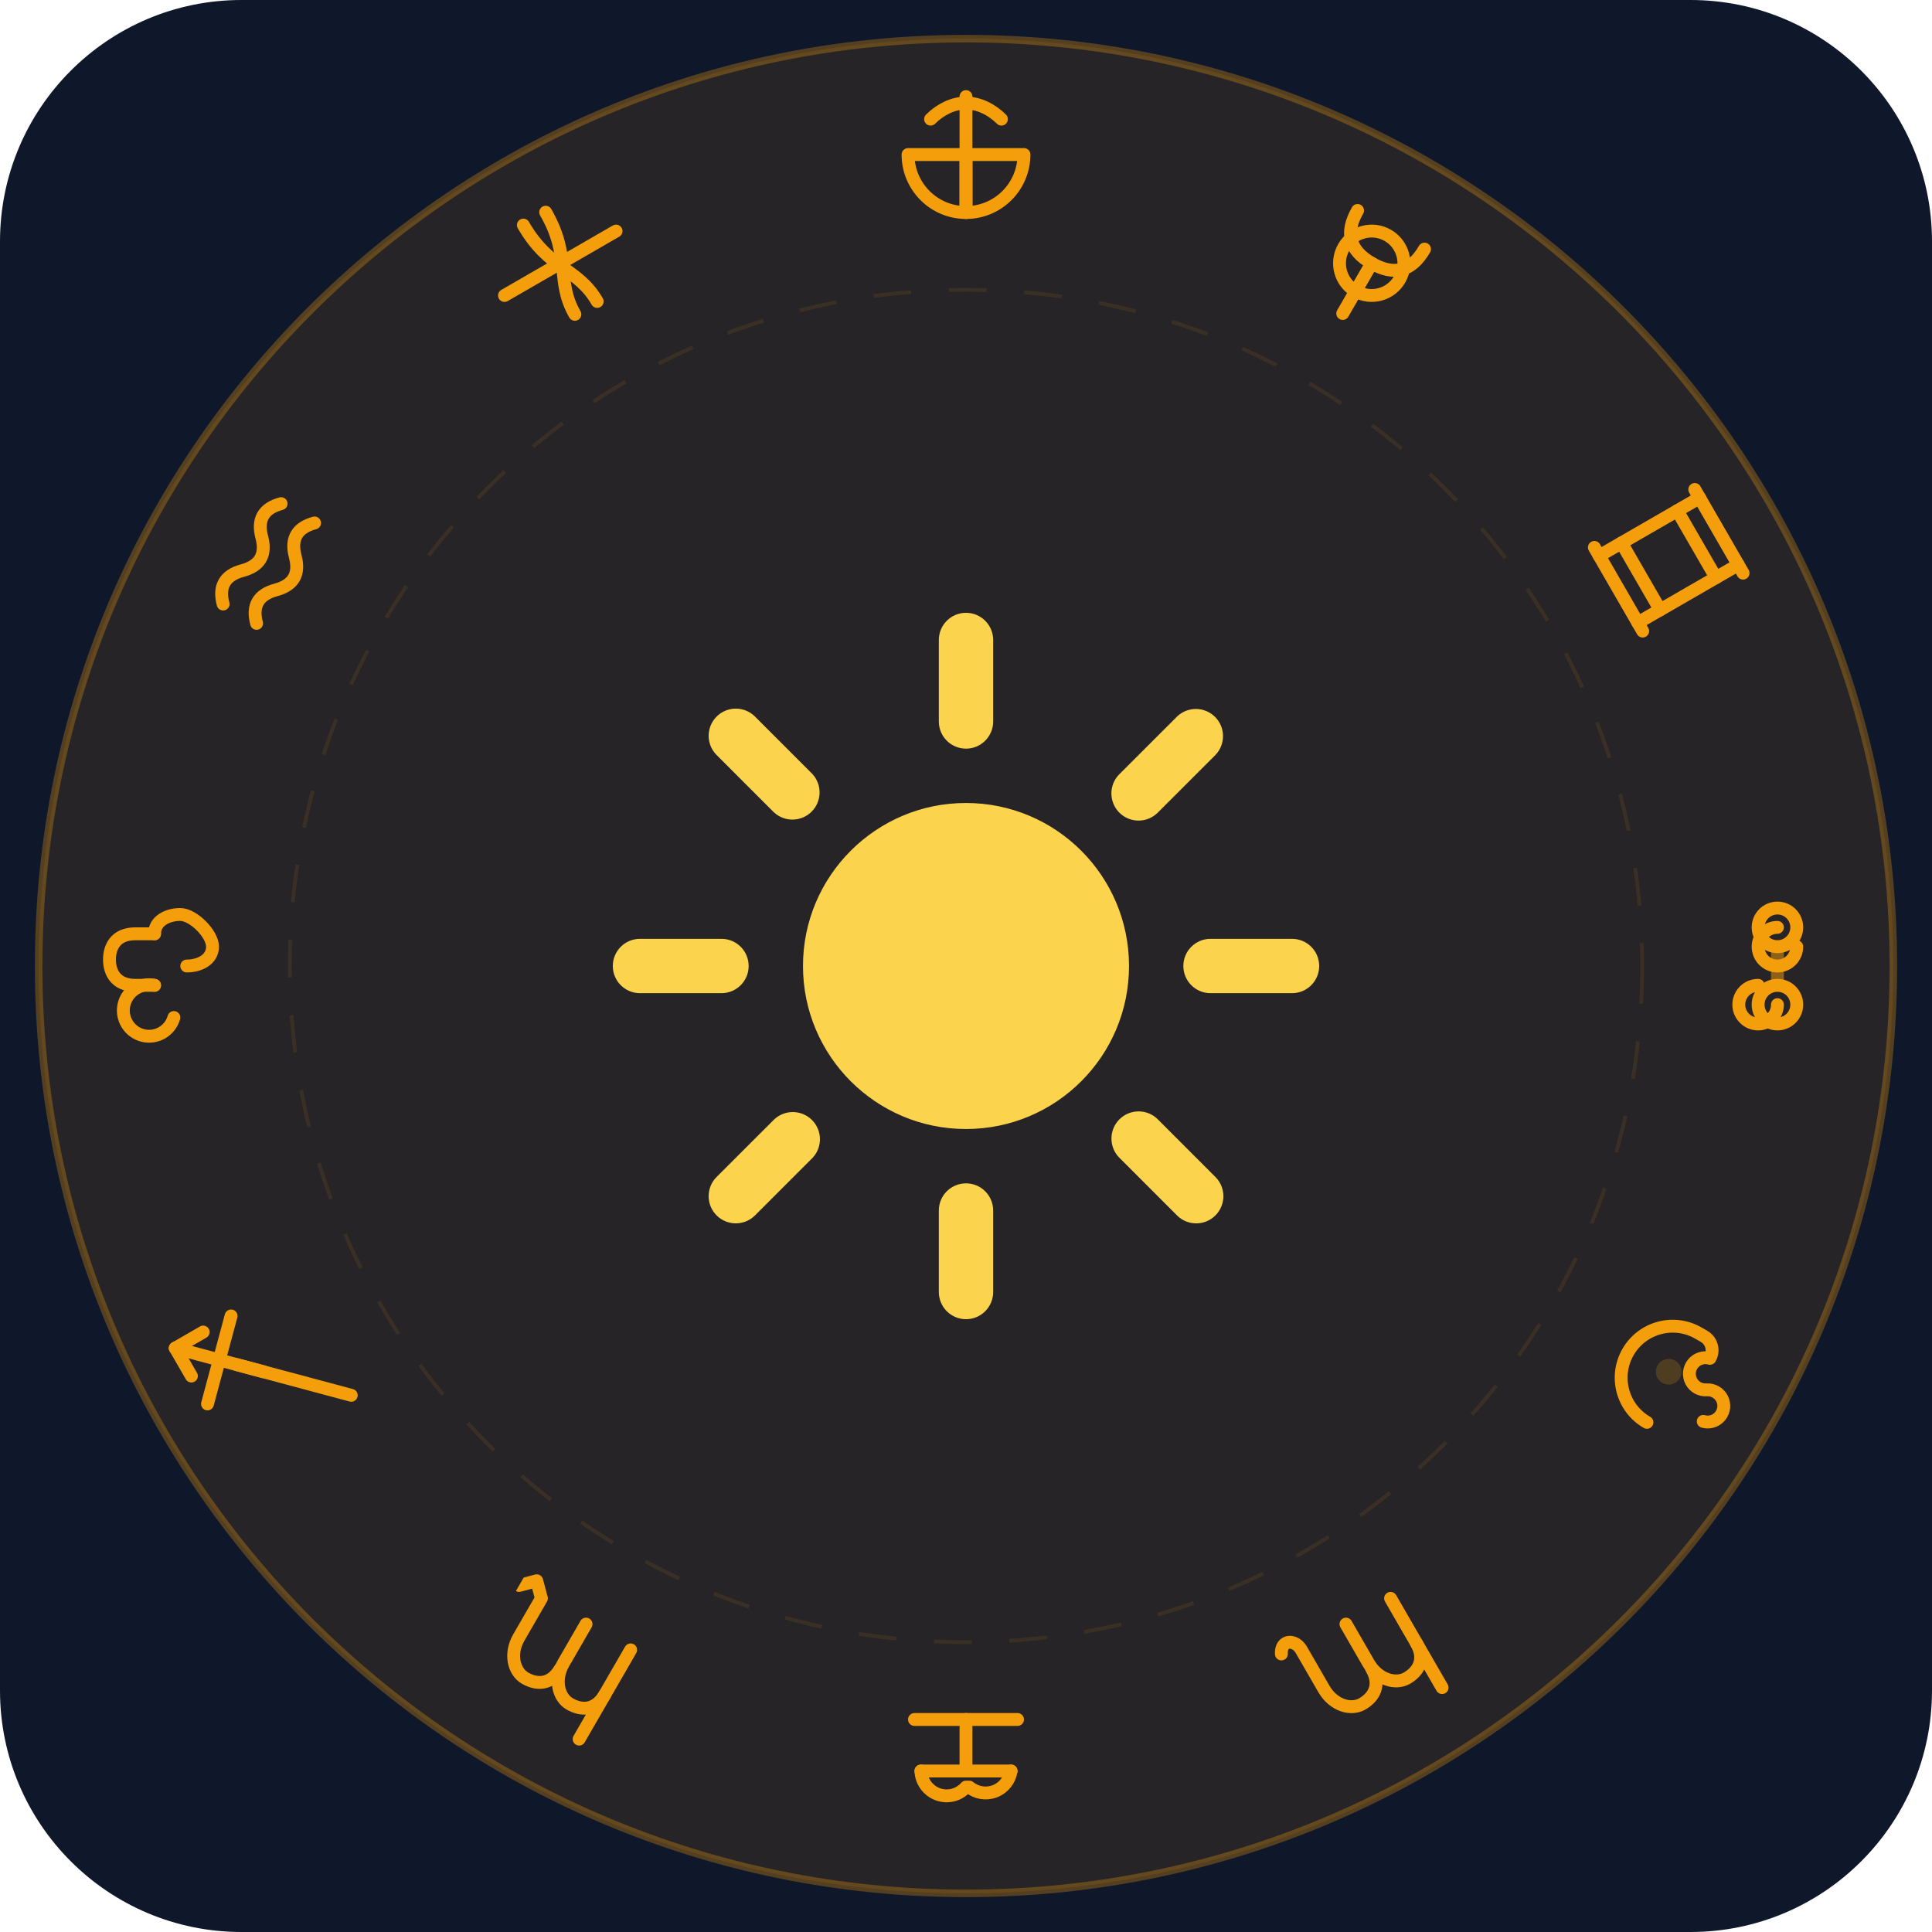
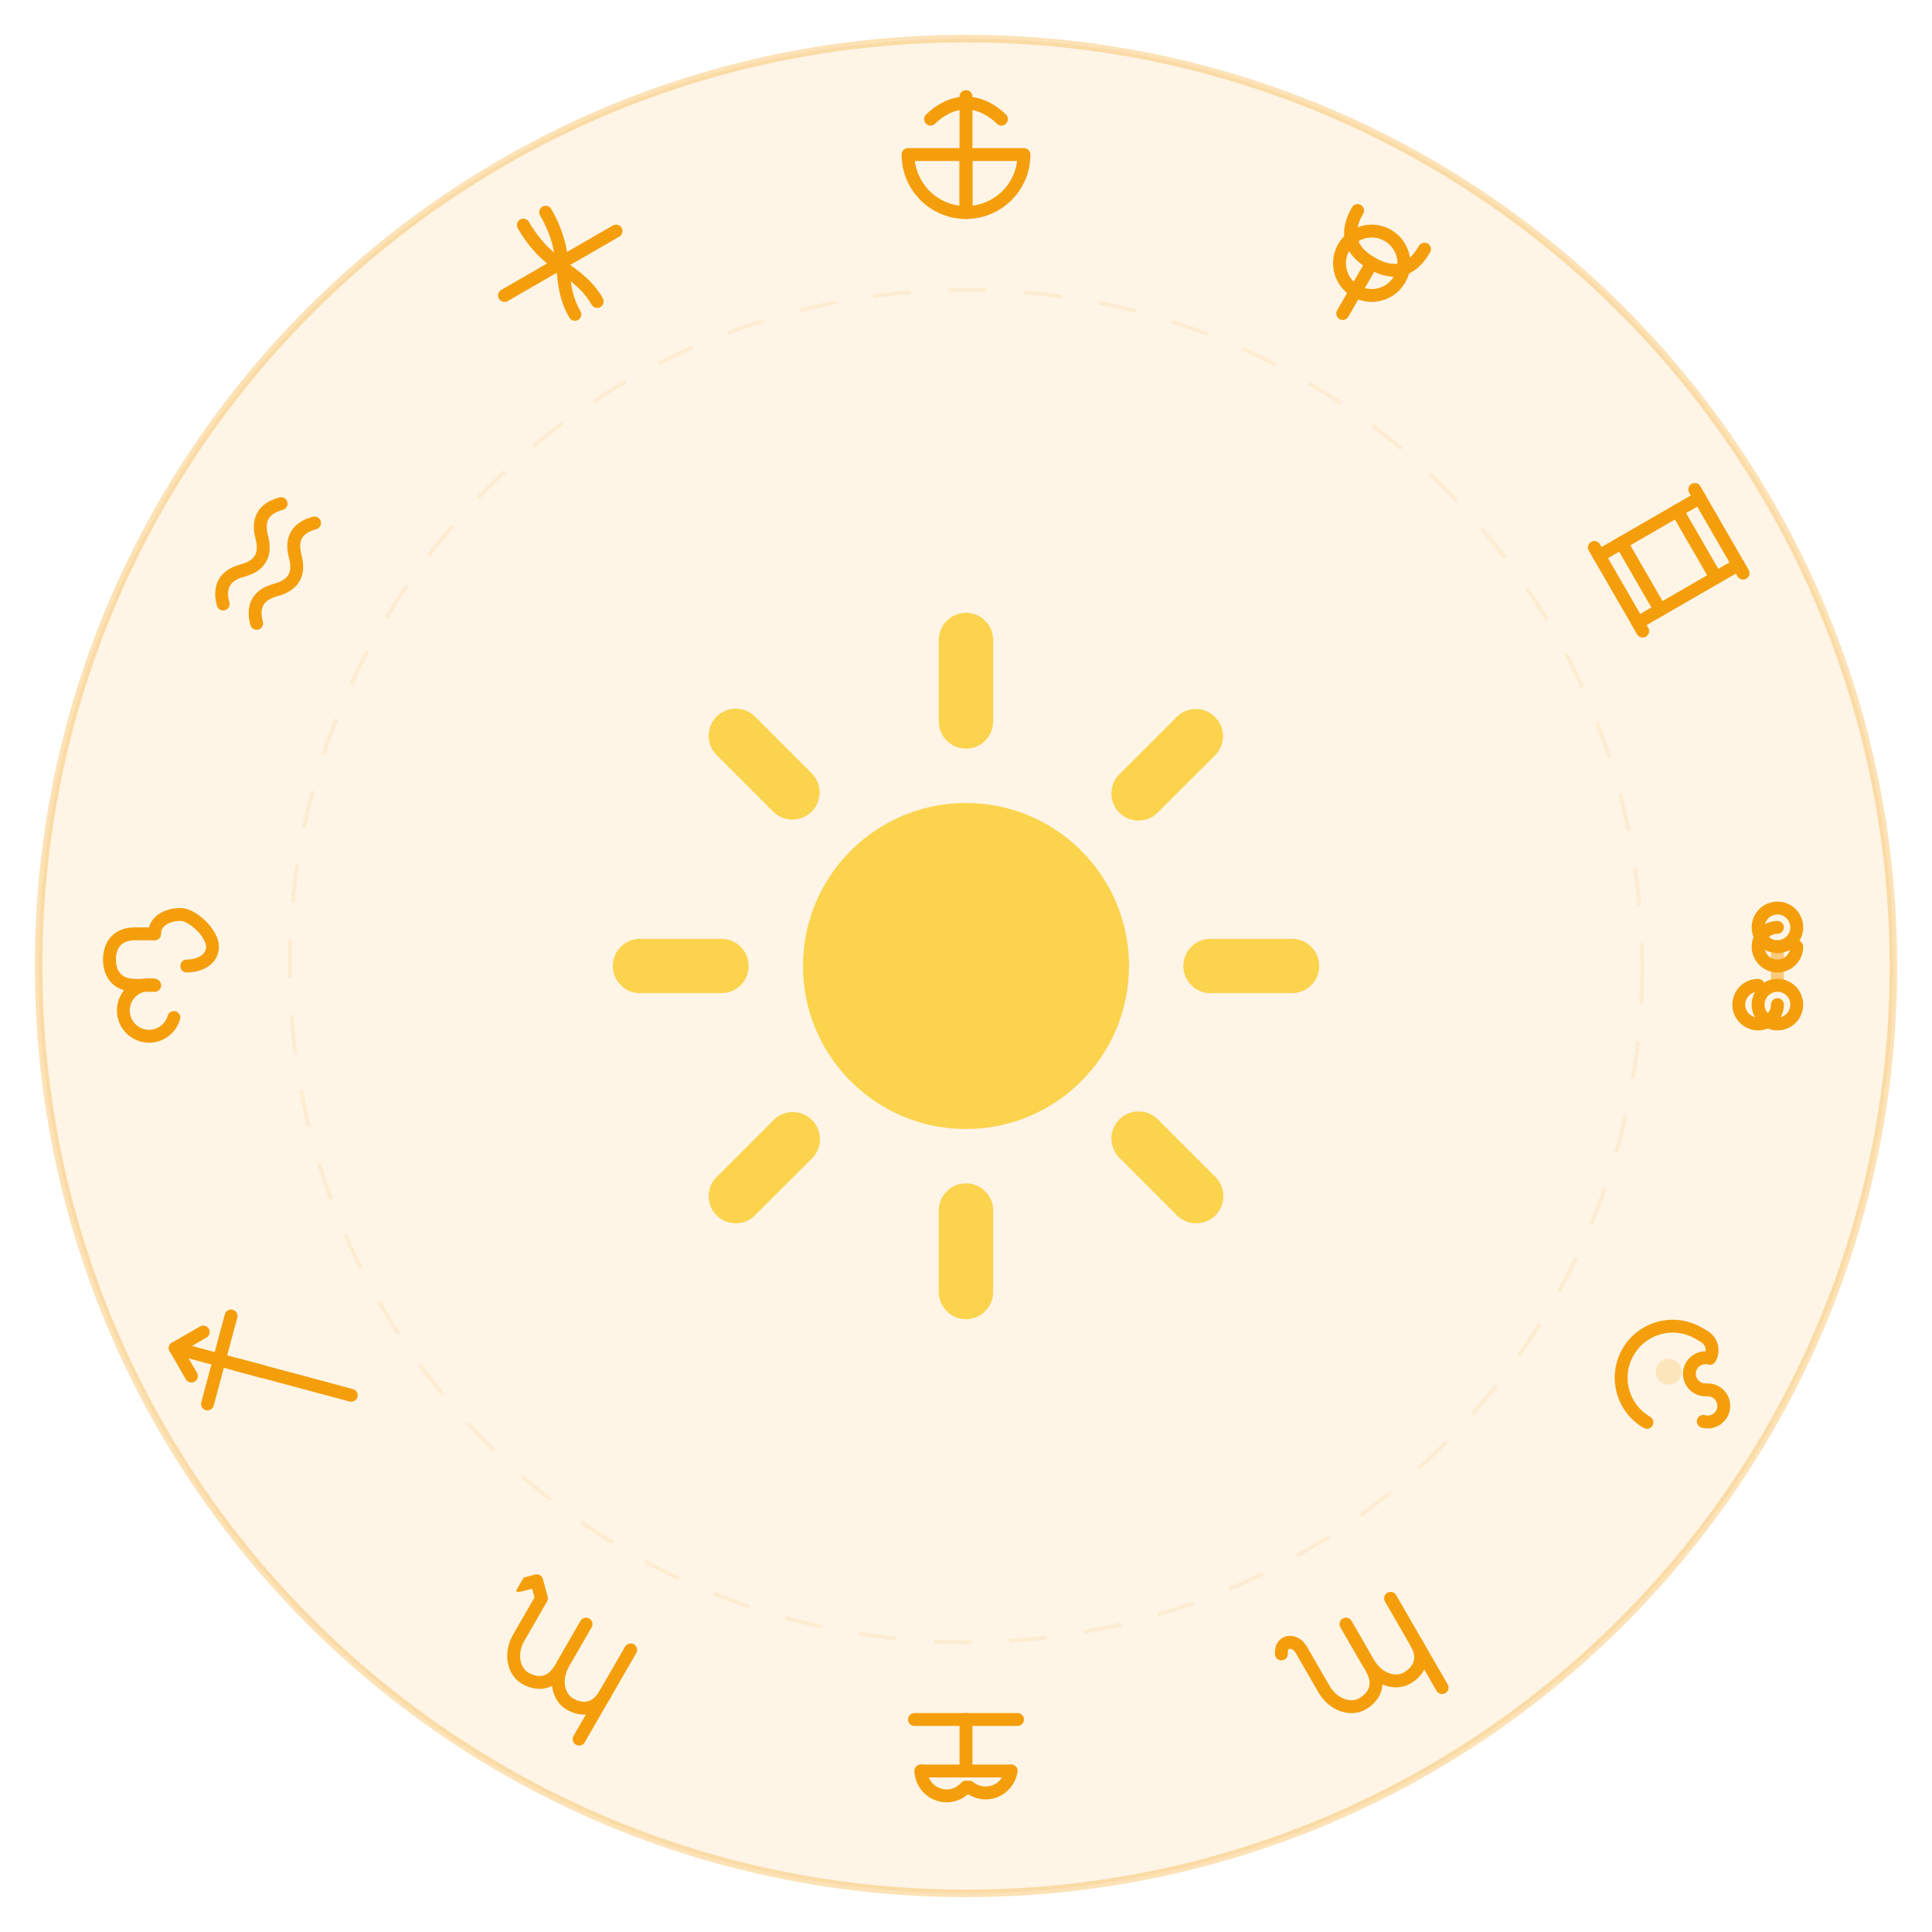
<svg xmlns="http://www.w3.org/2000/svg" width="512" height="512" viewBox="0 0 512 512">
  <defs>
    <style>
      .spin { animation: spin 60s linear infinite; transform-origin: center; }
      @keyframes spin { 100% { transform: rotate(360deg); } }
    </style>
  </defs>
-   <rect width="512" height="512" fill="#0f172a" rx="64" />
  <circle cx="256" cy="256" r="245.76" fill="#f59e0b" fill-opacity="0.1" />
  <g class="spin">
    <circle cx="256" cy="256" r="245.76" fill="none" stroke="#f59e0b" stroke-opacity="0.3" stroke-width="2" />
    <circle cx="256" cy="256" r="179.2" fill="none" stroke="#f59e0b" stroke-opacity="0.1" stroke-width="1" stroke-dasharray="10 10" />
    <g transform="rotate(0, 256, 256)">
      <g transform="translate(235.52, 20.48)">
        <svg width="40.96" height="40.96" viewBox="0 0 24 24" fill="none" stroke="#f59e0b" stroke-width="2" stroke-linecap="round" stroke-linejoin="round">
          <path d="M12 21a9 9 0 0 0 9-9h-9v9" />
          <path d="M12 21a9 9 0 0 1-9-9h9v9" />
          <path d="M12 3a9 9 0 1 0 0 18 9 9 0 1 0 0-18z" opacity="0" />
          <path d="M12 3v9" />
          <path d="M6.5 6.5C8 5 10 4 12 4s4 1 5.5 2.5" />
        </svg>
      </g>
    </g>
    <g transform="rotate(30, 256, 256)">
      <g transform="translate(235.52, 20.48)">
        <svg width="40.96" height="40.96" viewBox="0 0 24 24" fill="none" stroke="#f59e0b" stroke-width="2" stroke-linecap="round" stroke-linejoin="round">
          <path d="M7 12a5 5 0 1 0 10 0A5 5 0 1 0 7 12z" />
          <path d="M6 6c0 4 2 6 6 6s6-2 6-6" />
          <path d="M12 12v9" />
        </svg>
      </g>
    </g>
    <g transform="rotate(60, 256, 256)">
      <g transform="translate(235.52, 20.48)">
        <svg width="40.96" height="40.96" viewBox="0 0 24 24" fill="none" stroke="#f59e0b" stroke-width="2" stroke-linecap="round" stroke-linejoin="round">
          <path d="M6 3v18" />
          <path d="M18 3v18" />
          <path d="M6 7h12" />
          <path d="M6 17h12" />
          <path d="M4.5 3h15" />
          <path d="M4.5 21h15" />
        </svg>
      </g>
    </g>
    <g transform="rotate(90, 256, 256)">
      <g transform="translate(235.52, 20.48)">
        <svg width="40.96" height="40.96" viewBox="0 0 24 24" fill="none" stroke="#f59e0b" stroke-width="2" stroke-linecap="round" stroke-linejoin="round">
          <path d="M6 12a3 3 0 1 0 3-3" />
          <path d="M18 12a3 3 0 1 1-3 3" />
          <circle cx="6" cy="12" r="3" />
          <circle cx="18" cy="12" r="3" />
          <path d="M9 12h6" opacity="0.5" />
        </svg>
      </g>
    </g>
    <g transform="rotate(120, 256, 256)">
      <g transform="translate(235.52, 20.48)">
        <svg width="40.96" height="40.96" viewBox="0 0 24 24" fill="none" stroke="#f59e0b" stroke-width="2" stroke-linecap="round" stroke-linejoin="round">
          <path d="M16 3.5a2.5 2.5 0 1 0-4.5 2 2.5 2.5 0 1 1-4.5 2A2.5 2.5 0 0 0 4.5 10v1a8 8 0 1 0 16 0" />
          <circle cx="12" cy="12" r="1" fill="currentColor" opacity="0.2" />
        </svg>
      </g>
    </g>
    <g transform="rotate(150, 256, 256)">
      <g transform="translate(235.52, 20.48)">
        <svg width="40.96" height="40.96" viewBox="0 0 24 24" fill="none" stroke="#f59e0b" stroke-width="2" stroke-linecap="round" stroke-linejoin="round">
          <path d="M4 4v16" />
          <path d="M4 12c0-3 2-4 4-4s4 2 4 5v7" />
          <path d="M12 12c0-3 2-4 4-4s4 2 4 5v7c0 2 2 3 3 1" />
        </svg>
      </g>
    </g>
    <g transform="rotate(180, 256, 256)">
      <g transform="translate(235.52, 20.48)">
        <svg width="40.96" height="40.96" viewBox="0 0 24 24" fill="none" stroke="#f59e0b" stroke-width="2" stroke-linecap="round" stroke-linejoin="round">
          <path d="M12 21v-8" />
          <path d="M5 13h14" />
          <path d="M5 13a4 4 0 0 1 6.5-2.5" />
          <path d="M12 10.5A4 4 0 0 1 19 13" />
          <line x1="4" y1="21" x2="20" y2="21" />
        </svg>
      </g>
    </g>
    <g transform="rotate(210, 256, 256)">
      <g transform="translate(235.52, 20.48)">
        <svg width="40.96" height="40.96" viewBox="0 0 24 24" fill="none" stroke="#f59e0b" stroke-width="2" stroke-linecap="round" stroke-linejoin="round">
          <path d="M4 4v16" />
          <path d="M4 12c0-3 2-4 4-4s4 2 4 5v7" />
          <path d="M12 12c0-3 2-4 4-4s4 2 4 5v7l2 2 2-2" />
        </svg>
      </g>
    </g>
    <g transform="rotate(240, 256, 256)">
      <g transform="translate(235.52, 20.48)">
        <svg width="40.96" height="40.96" viewBox="0 0 24 24" fill="none" stroke="#f59e0b" stroke-width="2" stroke-linecap="round" stroke-linejoin="round">
          <path d="M12 2l10 10" />
          <path d="M22 2l-10 10" />
          <path d="M22 2v5" />
          <path d="M22 2h-5" />
          <line x1="2" y1="22" x2="15" y2="9" />
        </svg>
      </g>
    </g>
    <g transform="rotate(270, 256, 256)">
      <g transform="translate(235.52, 20.48)">
        <svg width="40.96" height="40.96" viewBox="0 0 24 24" fill="none" stroke="#f59e0b" stroke-width="2" stroke-linecap="round" stroke-linejoin="round">
          <path d="M4 15a4 4 0 1 1 5-3" />
          <path d="M9 12V9c0-3 2-4 4-4s4 1 4 4v3" />
          <path d="M17 12c2 0 3 2 3 4s-3 5-5 5c-2 0-3-2-3-4" />
        </svg>
      </g>
    </g>
    <g transform="rotate(300, 256, 256)">
      <g transform="translate(235.52, 20.48)">
        <svg width="40.96" height="40.96" viewBox="0 0 24 24" fill="none" stroke="#f59e0b" stroke-width="2" stroke-linecap="round" stroke-linejoin="round">
          <path d="M3 10c2-2 4-2 6 0s4 2 6 0 4-2 6 0" />
          <path d="M3 16c2-2 4-2 6 0s4 2 6 0 4-2 6 0" />
        </svg>
      </g>
    </g>
    <g transform="rotate(330, 256, 256)">
      <g transform="translate(235.52, 20.48)">
        <svg width="40.96" height="40.96" viewBox="0 0 24 24" fill="none" stroke="#f59e0b" stroke-width="2" stroke-linecap="round" stroke-linejoin="round">
          <path d="M10 4c0 8 4 10 4 16" />
          <path d="M14 4c0 8-4 10-4 16" />
          <line x1="2" y1="12" x2="22" y2="12" />
        </svg>
      </g>
    </g>
  </g>
  <g transform="translate(140.8, 140.8)">
    <svg width="230.4" height="230.4" viewBox="0 0 24 24" fill="#fcd34d">
      <path d="M12 2.25a.75.75 0 01.75.75v2.25a.75.75 0 01-1.5 0V3a.75.75 0 01.75-.75zM7.5 12a4.5 4.5 0 119 0 4.5 4.5 0 01-9 0zM18.894 6.166a.75.75 0 00-1.06-1.06l-1.591 1.59a.75.75 0 101.06 1.061l1.591-1.59zM21.75 12a.75.75 0 01-.75.75h-2.25a.75.75 0 010-1.5H21a.75.75 0 01.75.75zM17.834 18.894a.75.75 0 001.061-1.06l-1.59-1.591a.75.75 0 10-1.061 1.06l1.59 1.591zM12 18a.75.75 0 01.75.75V21a.75.75 0 01-1.5 0v-2.25A.75.75 0 0112 18zM7.758 17.303a.75.75 0 00-1.061-1.06l-1.591 1.59a.75.75 0 001.06 1.061l1.591-1.59zM6 12a.75.75 0 01-.75.75H3a.75.75 0 010-1.5h2.25A.75.75 0 016 12zM6.697 7.757a.75.75 0 001.06-1.06l-1.59-1.591a.75.75 0 00-1.061 1.06l1.59 1.591z" />
    </svg>
  </g>
</svg>
